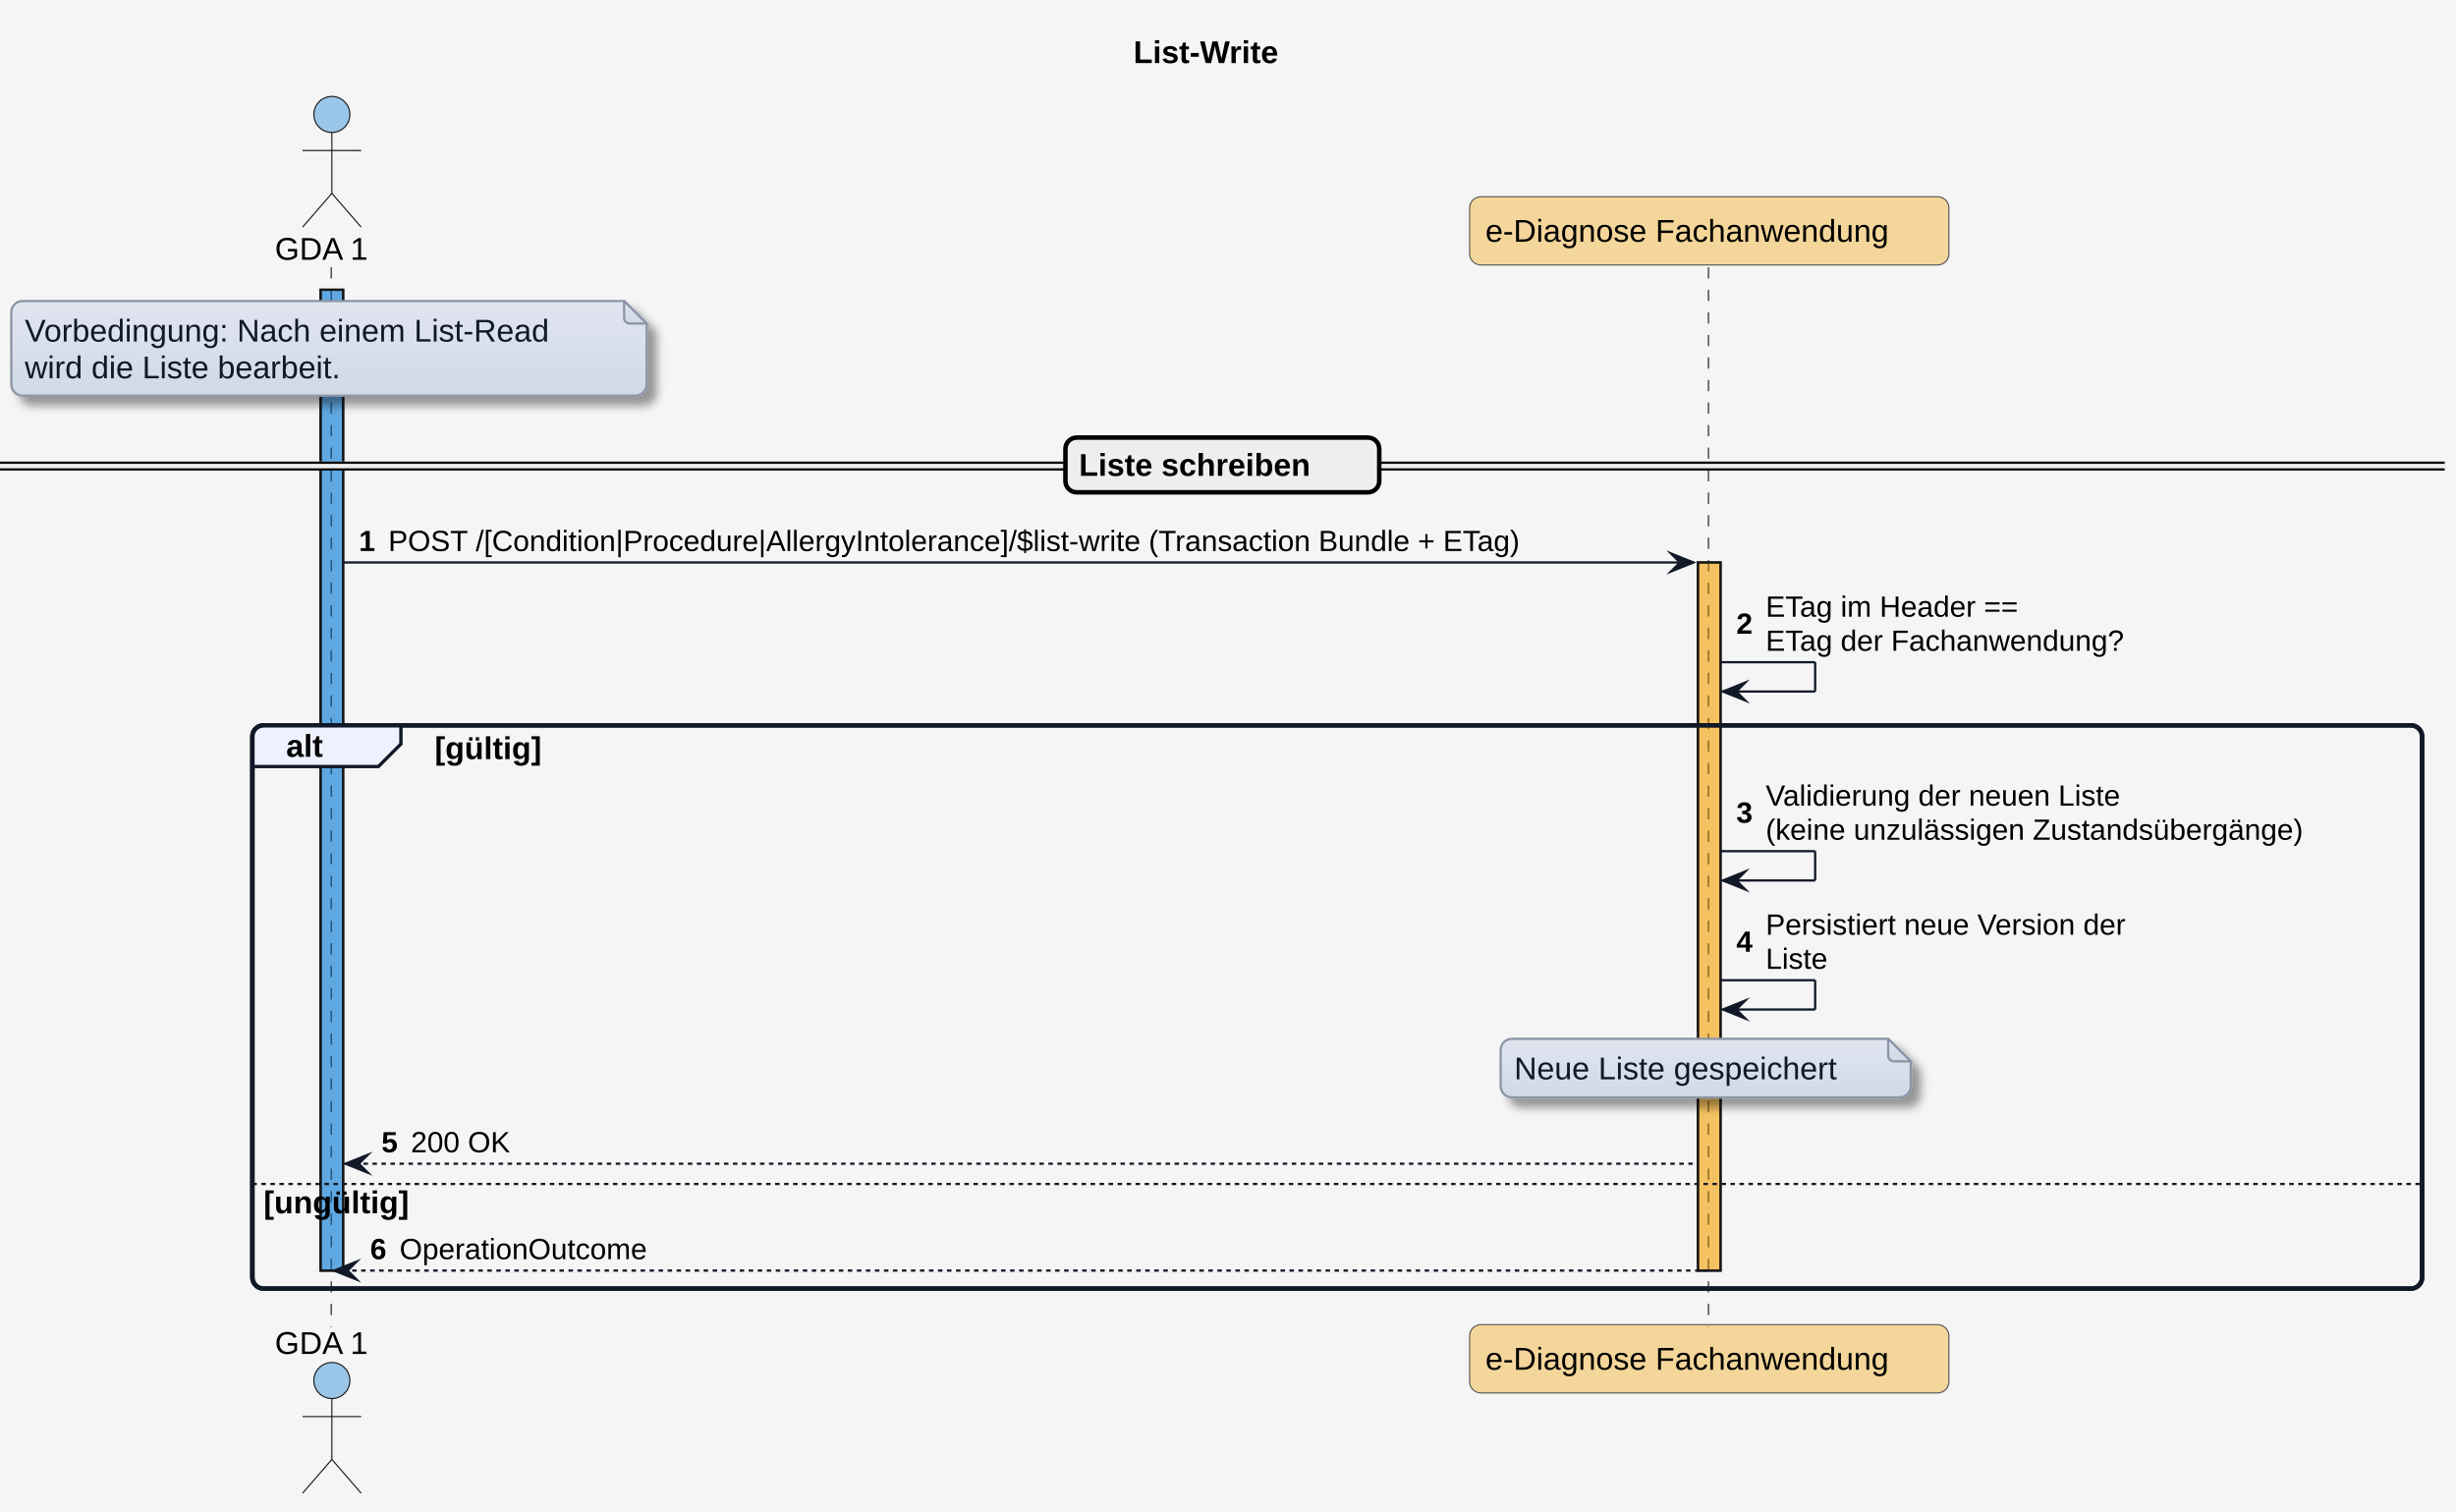
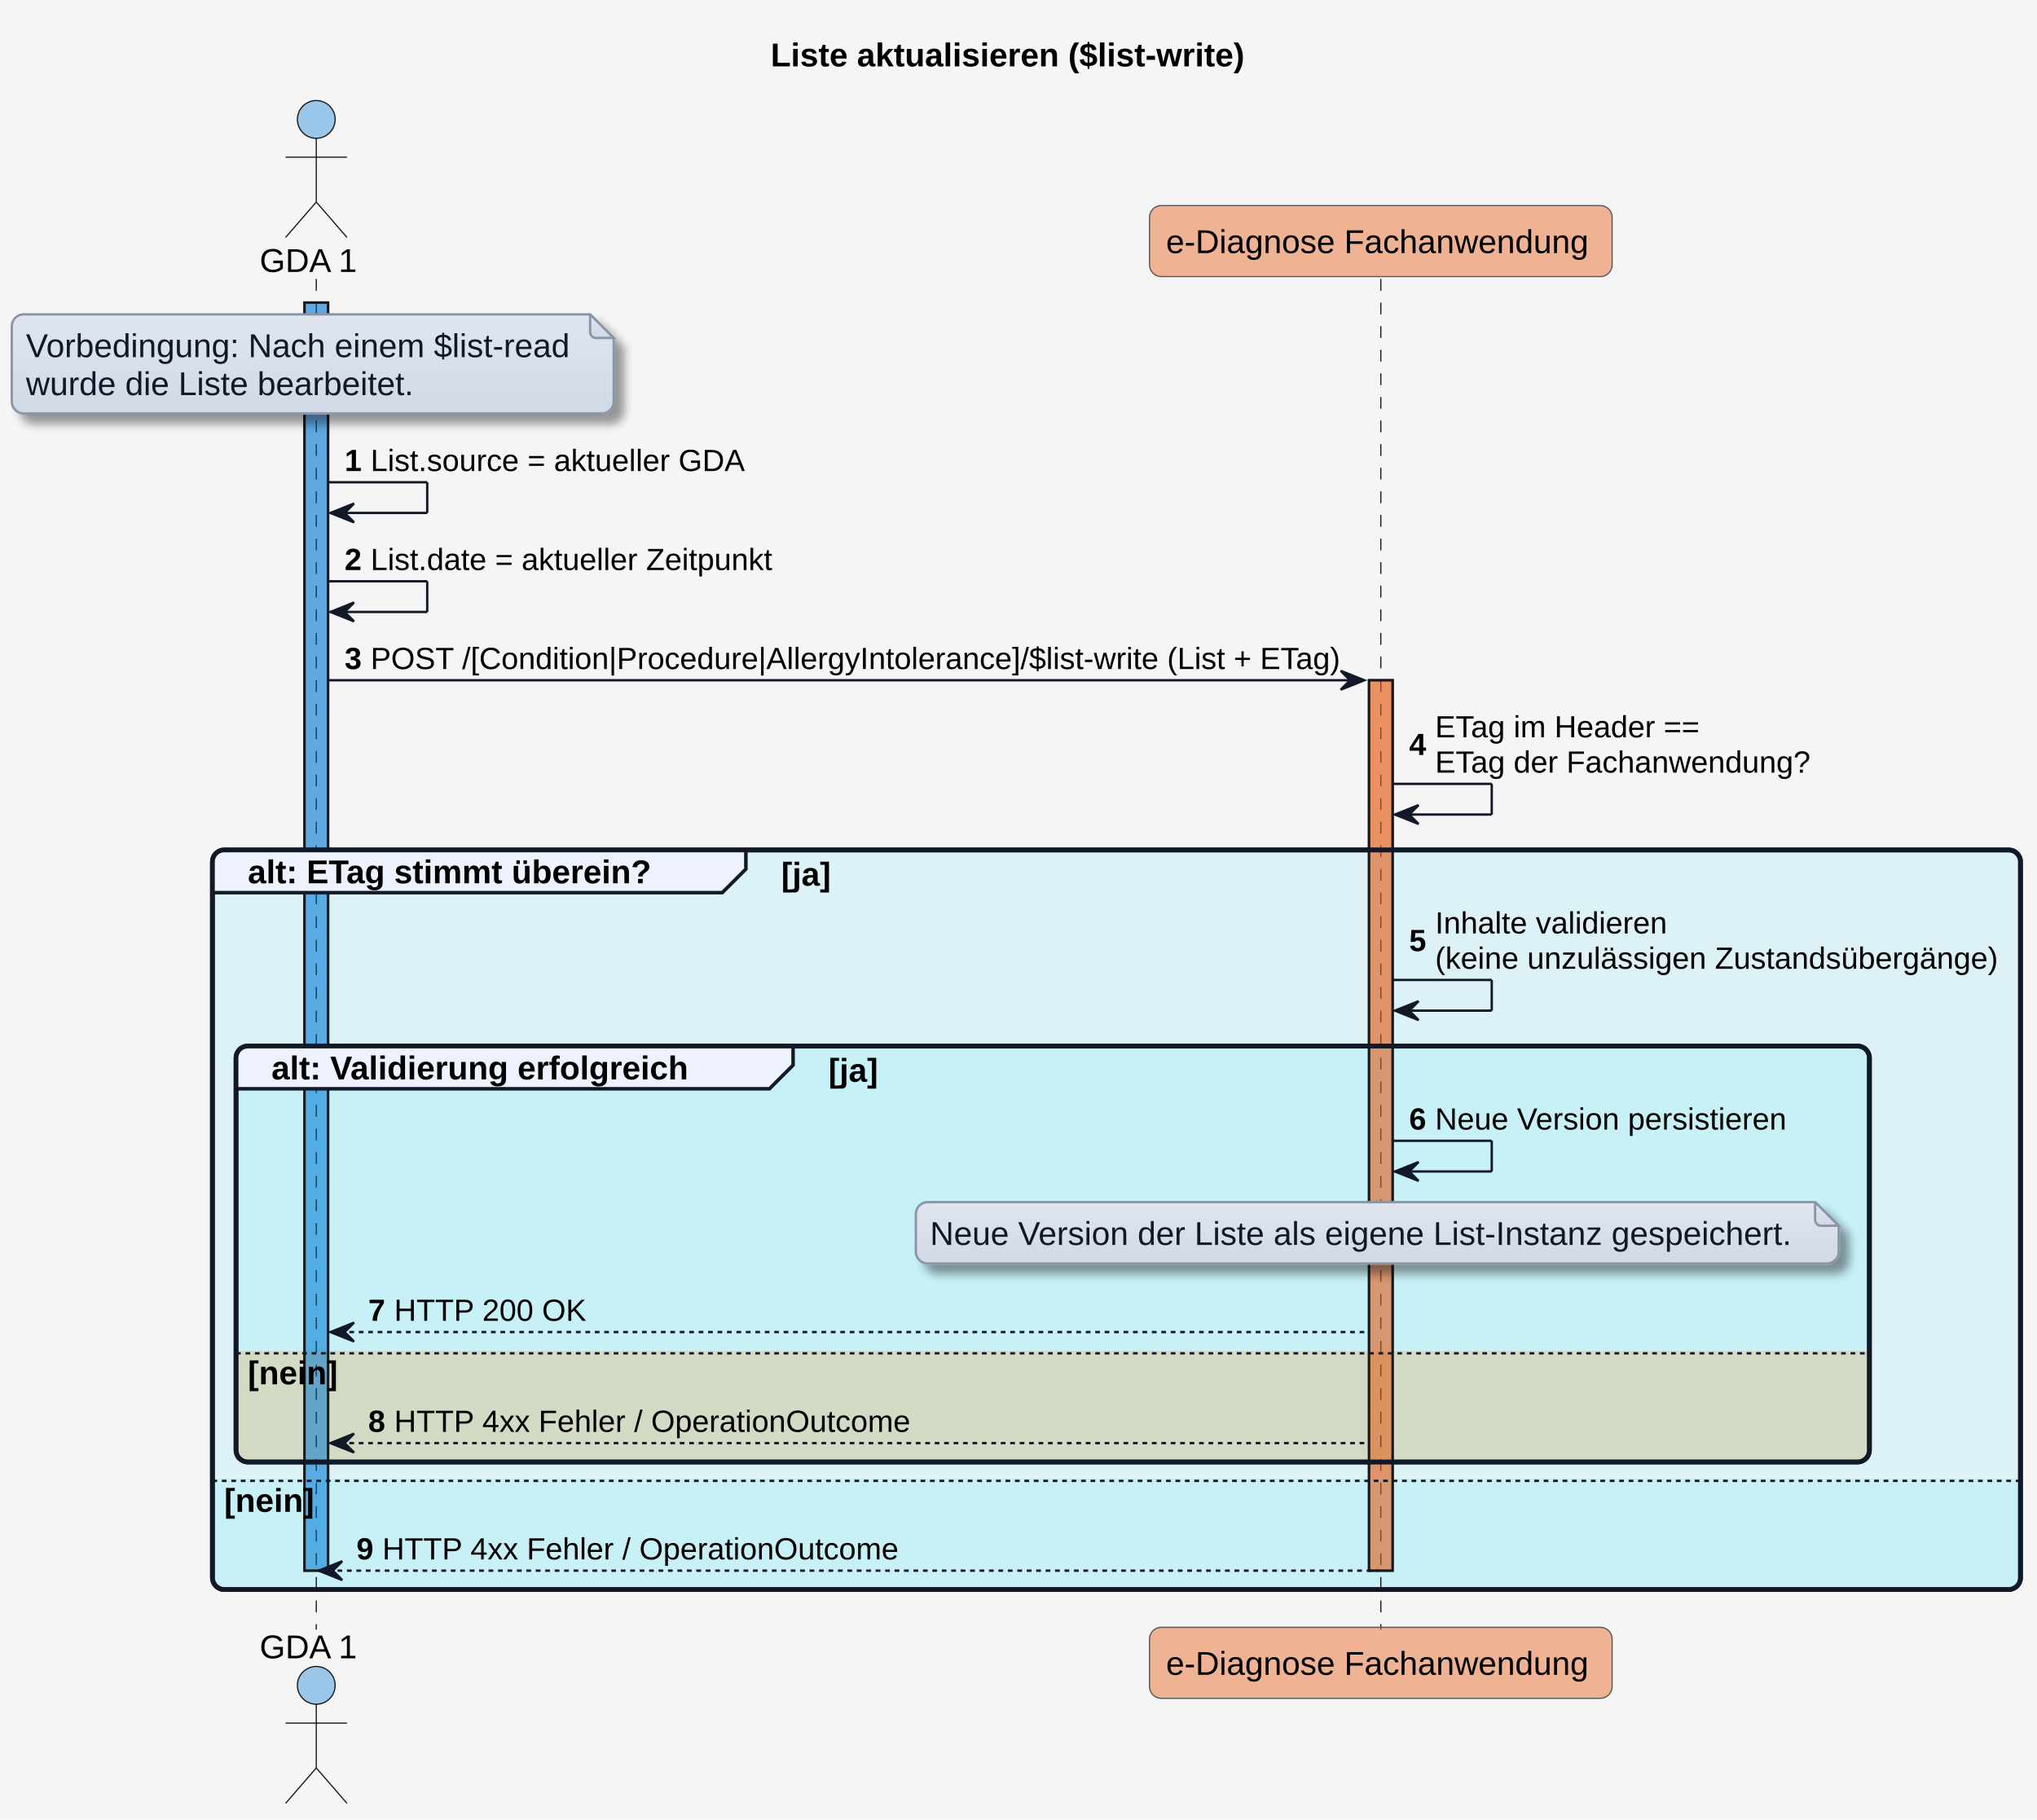
- <svg xmlns="http://www.w3.org/2000/svg" version="1.1" data-diagram-type="SEQUENCE" style="width:1090px;height:671px;background:#F5F5F5;" width="1090px" height="671px" viewBox="0 0 1090 671" zoomAndPan="magnify" preserveAspectRatio="none" contentStyleType="text/css">
+ <svg xmlns="http://www.w3.org/2000/svg" contentStyleType="text/css" height="771px" preserveAspectRatio="none" style="width:863px;height:771px;background:#F5F5F5;" version="1.1" viewBox="0 0 863 771" width="863px" zoomAndPan="magnify">
  <defs>
-     <linearGradient x1="50%" y1="0%" x2="50%" y2="100%" id="gn8y3emeykhd0">
-       <stop stop-color="#E0E5F0" offset="0%" />
-       <stop stop-color="#D1D9E6" offset="100%" />
+     <linearGradient id="ghtk3pc4pc9hd0" x1="50%" x2="50%" y1="0%" y2="100%">
+       <stop offset="0%" stop-color="#E0E5F0" />
+       <stop offset="100%" stop-color="#D1D9E6" />
    </linearGradient>
-     <filter id="fn8y3emeykhd" x="-1" y="-1" width="300%" height="300%">
-       <feGaussianBlur result="blurOut" stdDeviation="2" />
-       <feColorMatrix type="matrix" in="blurOut" result="blurOut2" values="0 0 0 0 0 0 0 0 0 0 0 0 0 0 0 0 0 0 .4 0" />
-       <feOffset result="blurOut3" in="blurOut2" dx="4" dy="4" />
+     <filter height="300%" id="fhtk3pc4pc9hd" width="300%" x="-1" y="-1">
+       <feGaussianBlur result="blurOut" stdDeviation="2.0" />
+       <feColorMatrix in="blurOut" result="blurOut2" type="matrix" values="0 0 0 0 0 0 0 0 0 0 0 0 0 0 0 0 0 0 .4 0" />
+       <feOffset dx="4.0" dy="4.0" in="blurOut2" result="blurOut3" />
      <feBlend in="SourceGraphic" in2="blurOut3" mode="normal" />
    </filter>
  </defs>
  <g>
-     <rect x="0" y="0" width="1090" height="671" fill="#F5F5F5" style="stroke:none;stroke-width:1;" />
-     <g class="title" data-source-line="1">
-       <text x="503.043" y="27.995" fill="#000000" font-size="14" lengthAdjust="spacing" textLength="77.889" font-weight="700" font-family="'Arial'">List-Write</text>
-     </g>
-     <g>
-       <rect x="142.282" y="128.594" width="10" height="435.273" fill="#0078D4" fill-opacity="0.376" style="stroke:#181818;stroke-width:1;" />
-     </g>
-     <g>
-       <rect x="753.591" y="249.617" width="10" height="314.25" fill="#F5A403" fill-opacity="0.376" style="stroke:#181818;stroke-width:1;" />
-     </g>
-     <rect x="112" y="321.883" width="962.974" height="249.984" fill="none" style="stroke:#111827;stroke-width:2;" rx="5" ry="5" />
-     <g class="participant-lifeline" data-qualified-name="GDA_1" data-entity-uid="part1" id="part1-lifeline" data-source-line="52">
-       <g>
-         <rect x="143.282" y="118.594" width="8" height="470.273" fill="#000000" fill-opacity="0" />
-         <line x1="147" y1="118.594" x2="147" y2="588.867" style="stroke:#181818;stroke-width:0.5;stroke-dasharray:5,5;" />
-       </g>
-     </g>
-     <g class="participant-lifeline" data-qualified-name="eDiag_FA" data-entity-uid="part2" id="part2-lifeline" data-source-line="53">
-       <g>
-         <rect x="754.591" y="118.594" width="8" height="470.273" fill="#000000" fill-opacity="0" />
-         <line x1="758.238" y1="118.594" x2="758.238" y2="588.867" style="stroke:#181818;stroke-width:0.5;stroke-dasharray:5,5;" />
-       </g>
-     </g>
-     <g class="participant participant-head" data-qualified-name="GDA_1" data-entity-uid="part1" id="part1-head" data-source-line="52">
-       <text x="122" y="115.292" fill="#000000" font-size="14" lengthAdjust="spacing" textLength="44.563" font-family="'Arial'">GDA 1</text>
-       <ellipse cx="147.282" cy="50.797" rx="8" ry="8" fill="#0078D4" fill-opacity="0.376" style="stroke:#181818;stroke-width:0.5;" />
-       <path d="M147.282,58.797 L147.282,85.797 M134.282,66.797 L160.282,66.797 M147.282,85.797 L134.282,100.797 M147.282,85.797 L160.282,100.797" style="stroke:#181818;stroke-width:0.5;" fill="none" />
-     </g>
-     <g class="participant participant-tail" data-qualified-name="GDA_1" data-entity-uid="part1" id="part1-tail" data-source-line="52">
-       <text x="122" y="600.862" fill="#000000" font-size="14" lengthAdjust="spacing" textLength="44.563" font-family="'Arial'">GDA 1</text>
-       <ellipse cx="147.282" cy="612.664" rx="8" ry="8" fill="#0078D4" fill-opacity="0.376" style="stroke:#181818;stroke-width:0.5;" />
-       <path d="M147.282,620.664 L147.282,647.664 M134.282,628.664 L160.282,628.664 M147.282,647.664 L134.282,662.664 M147.282,647.664 L160.282,662.664" style="stroke:#181818;stroke-width:0.5;" fill="none" />
-     </g>
-     <g class="participant participant-head" data-qualified-name="eDiag_FA" data-entity-uid="part2" id="part2-head" data-source-line="53">
-       <rect x="652.238" y="87.297" width="212.707" height="30.297" fill="#F5A403" fill-opacity="0.376" style="stroke:#555555;stroke-width:0.5;" rx="5" ry="5" />
-       <text x="659.238" y="107.292" fill="#000000" font-size="14" lengthAdjust="spacing" textLength="198.707" font-family="'Arial'">e-Diagnose Fachanwendung</text>
-     </g>
-     <g class="participant participant-tail" data-qualified-name="eDiag_FA" data-entity-uid="part2" id="part2-tail" data-source-line="53">
-       <rect x="652.238" y="587.867" width="212.707" height="30.297" fill="#F5A403" fill-opacity="0.376" style="stroke:#555555;stroke-width:0.5;" rx="5" ry="5" />
-       <text x="659.238" y="607.862" fill="#000000" font-size="14" lengthAdjust="spacing" textLength="198.707" font-family="'Arial'">e-Diagnose Fachanwendung</text>
-     </g>
-     <g>
-       <rect x="142.282" y="128.594" width="10" height="435.273" fill="#0078D4" fill-opacity="0.376" style="stroke:#181818;stroke-width:1;" />
-     </g>
-     <g>
-       <rect x="753.591" y="249.617" width="10" height="314.25" fill="#F5A403" fill-opacity="0.376" style="stroke:#181818;stroke-width:1;" />
-     </g>
-     <path d="M5,138.594 L5,170.594 A5,5 0 0 0 10,175.594 L282,175.594 A5,5 0 0 0 287,170.594 L287,143.594 L277,133.594 L10,133.594 A5,5 0 0 0 5,138.594" style="stroke:#8B95A5;stroke-width:1;" fill="url(#gn8y3emeykhd0)" filter="url(#fn8y3emeykhd)" />
-     <path d="M277,133.594 L277,141.094 A2.5,2.5 0 0 0 279.5,143.594 L287,143.594 L277,133.594" style="stroke:#8B95A5;stroke-width:1;" fill="url(#gn8y3emeykhd0)" />
-     <text x="11" y="151.589" fill="#111827" font-size="14" lengthAdjust="spacing" textLength="261.215" font-family="'Arial'">Vorbedingung: Nach einem List-Read</text>
-     <text x="11" y="167.886" fill="#111827" font-size="14" lengthAdjust="spacing" textLength="160.973" font-family="'Arial'">wird die Liste bearbeit.</text>
-     <rect x="0" y="205.336" width="1084.974" height="3" fill="#EEEEEE" style="stroke:#EEEEEE;stroke-width:1;" rx="5" ry="5" />
-     <line x1="0" y1="205.336" x2="1084.974" y2="205.336" style="stroke:#000000;stroke-width:1;" />
-     <line x1="0" y1="208.336" x2="1084.974" y2="208.336" style="stroke:#000000;stroke-width:1;" />
-     <rect x="472.853" y="194.188" width="139.269" height="24.297" fill="#EEEEEE" style="stroke:#000000;stroke-width:2;" rx="5" ry="5" />
-     <text x="478.853" y="211.183" fill="#000000" font-size="14" lengthAdjust="spacing" textLength="120.394" font-weight="700" font-family="'Arial'">Liste schreiben</text>
-     <g class="message" data-entity-1="part1" data-entity-2="part2" id="msg1" data-source-line="66">
-       <polygon points="741.591,245.617,751.591,249.617,741.591,253.617,745.591,249.617" fill="#111827" style="stroke:#111827;stroke-width:1;stroke-linejoin:miter;stroke-miterlimit:10;" />
-       <line x1="152.282" y1="249.617" x2="747.591" y2="249.617" style="stroke:#111827;stroke-width:1;" />
-       <text x="159.282" y="244.551" fill="#000000" font-size="13" lengthAdjust="spacing" textLength="9.045" font-weight="700" font-family="'Arial'">1</text>
-       <text x="172.327" y="244.551" fill="#000000" font-size="13" lengthAdjust="spacing" textLength="569.264" font-family="'Arial'">POST /[Condition|Procedure|AllergyIntolerance]/$list-write (Transaction Bundle + ETag)</text>
-     </g>
-     <g class="message" data-entity-1="part2" data-entity-2="part2" id="msg2" data-source-line="69">
-       <line x1="763.591" y1="293.883" x2="805.591" y2="293.883" style="stroke:#111827;stroke-width:1;" />
-       <line x1="805.591" y1="293.883" x2="805.591" y2="306.883" style="stroke:#111827;stroke-width:1;" />
-       <line x1="764.591" y1="306.883" x2="805.591" y2="306.883" style="stroke:#111827;stroke-width:1;" />
-       <polygon points="774.591,302.883,764.591,306.883,774.591,310.883,770.591,306.883" fill="#111827" style="stroke:#111827;stroke-width:1;stroke-linejoin:miter;stroke-miterlimit:10;" />
-       <text x="770.591" y="281.25" fill="#000000" font-size="13" lengthAdjust="spacing" textLength="9.045" font-weight="700" font-family="'Arial'">2</text>
-       <text x="783.637" y="273.684" fill="#000000" font-size="13" lengthAdjust="spacing" textLength="130.165" font-family="'Arial'">ETag im Header ==</text>
-       <text x="783.637" y="288.817" fill="#000000" font-size="13" lengthAdjust="spacing" textLength="176.02" font-family="'Arial'">ETag der Fachanwendung?</text>
-     </g>
-     <path d="M117,321.883 L177.939,321.883 L177.939,330.18 L167.939,340.18 L112,340.18 L112,326.883 A5,5 0 0 1 117,321.883" style="stroke:#111827;stroke-width:1.5;" fill="#EEF2FF" />
-     <rect x="112" y="321.883" width="962.974" height="249.984" fill="none" style="stroke:#111827;stroke-width:2;" rx="5" ry="5" />
-     <text x="127" y="335.878" fill="#000000" font-size="14" lengthAdjust="spacing" textLength="20.939" font-weight="700" font-family="'Arial'">alt</text>
-     <text x="192.939" y="336.878" fill="#000000" font-size="14" lengthAdjust="spacing" textLength="59.097" font-weight="700" font-family="'Arial'">[gültig]</text>
-     <g class="message" data-entity-1="part2" data-entity-2="part2" id="msg3" data-source-line="72">
-       <line x1="763.591" y1="377.742" x2="805.591" y2="377.742" style="stroke:#111827;stroke-width:1;" />
-       <line x1="805.591" y1="377.742" x2="805.591" y2="390.742" style="stroke:#111827;stroke-width:1;" />
-       <line x1="764.591" y1="390.742" x2="805.591" y2="390.742" style="stroke:#111827;stroke-width:1;" />
-       <polygon points="774.591,386.742,764.591,390.742,774.591,394.742,770.591,390.742" fill="#111827" style="stroke:#111827;stroke-width:1;stroke-linejoin:miter;stroke-miterlimit:10;" />
-       <text x="770.591" y="365.11" fill="#000000" font-size="13" lengthAdjust="spacing" textLength="9.045" font-weight="700" font-family="'Arial'">3</text>
-       <text x="783.637" y="357.543" fill="#000000" font-size="13" lengthAdjust="spacing" textLength="179.448" font-family="'Arial'">Validierung der neuen Liste</text>
-       <text x="783.637" y="372.676" fill="#000000" font-size="13" lengthAdjust="spacing" textLength="269.337" font-family="'Arial'">(keine unzulässigen Zustandsübergänge)</text>
-     </g>
-     <g class="message" data-entity-1="part2" data-entity-2="part2" id="msg4" data-source-line="73">
-       <line x1="763.591" y1="435.008" x2="805.591" y2="435.008" style="stroke:#111827;stroke-width:1;" />
-       <line x1="805.591" y1="435.008" x2="805.591" y2="448.008" style="stroke:#111827;stroke-width:1;" />
-       <line x1="764.591" y1="448.008" x2="805.591" y2="448.008" style="stroke:#111827;stroke-width:1;" />
-       <polygon points="774.591,444.008,764.591,448.008,774.591,452.008,770.591,448.008" fill="#111827" style="stroke:#111827;stroke-width:1;stroke-linejoin:miter;stroke-miterlimit:10;" />
-       <text x="770.591" y="422.375" fill="#000000" font-size="13" lengthAdjust="spacing" textLength="9.045" font-weight="700" font-family="'Arial'">4</text>
-       <text x="783.637" y="414.809" fill="#000000" font-size="13" lengthAdjust="spacing" textLength="180.769" font-family="'Arial'">Persistiert neue Version der</text>
-       <text x="783.637" y="429.942" fill="#000000" font-size="13" lengthAdjust="spacing" textLength="30.723" font-family="'Arial'">Liste</text>
-     </g>
-     <path d="M666,466.008 L666,482.008 A5,5 0 0 0 671,487.008 L843,487.008 A5,5 0 0 0 848,482.008 L848,471.008 L838,461.008 L671,461.008 A5,5 0 0 0 666,466.008" style="stroke:#8B95A5;stroke-width:1;" fill="url(#gn8y3emeykhd0)" filter="url(#fn8y3emeykhd)" />
-     <path d="M838,461.008 L838,468.508 A2.5,2.5 0 0 0 840.5,471.008 L848,471.008 L838,461.008" style="stroke:#8B95A5;stroke-width:1;" fill="url(#gn8y3emeykhd0)" />
-     <text x="672" y="479.003" fill="#111827" font-size="14" lengthAdjust="spacing" textLength="161.171" font-family="'Arial'">Neue Liste gespeichert</text>
-     <g class="message" data-entity-1="part2" data-entity-2="part1" id="msg5" data-source-line="79">
-       <polygon points="163.282,512.438,153.282,516.438,163.282,520.438,159.282,516.438" fill="#111827" style="stroke:#111827;stroke-width:1;stroke-linejoin:miter;stroke-miterlimit:10;" />
-       <line x1="157.282" y1="516.438" x2="752.591" y2="516.438" style="stroke:#111827;stroke-width:1;stroke-dasharray:2,2;" />
-       <text x="169.282" y="511.372" fill="#000000" font-size="13" lengthAdjust="spacing" textLength="9.045" font-weight="700" font-family="'Arial'">5</text>
-       <text x="182.327" y="511.372" fill="#000000" font-size="13" lengthAdjust="spacing" textLength="47.703" font-family="'Arial'">200 OK</text>
-     </g>
-     <line x1="112" y1="525.438" x2="1074.974" y2="525.438" style="stroke:#111827;stroke-width:1;stroke-dasharray:2,2;" />
-     <text x="117" y="538.433" fill="#000000" font-size="14" lengthAdjust="spacing" textLength="79.03" font-weight="700" font-family="'Arial'">[ungültig]</text>
-     <g class="message" data-entity-1="part2" data-entity-2="part1" id="msg6" data-source-line="83">
-       <polygon points="158.282,559.867,148.282,563.867,158.282,567.867,154.282,563.867" fill="#111827" style="stroke:#111827;stroke-width:1;stroke-linejoin:miter;stroke-miterlimit:10;" />
-       <line x1="152.282" y1="563.867" x2="757.591" y2="563.867" style="stroke:#111827;stroke-width:1;stroke-dasharray:2,2;" />
-       <text x="164.282" y="558.801" fill="#000000" font-size="13" lengthAdjust="spacing" textLength="9.045" font-weight="700" font-family="'Arial'">6</text>
-       <text x="177.327" y="558.801" fill="#000000" font-size="13" lengthAdjust="spacing" textLength="124.027" font-family="'Arial'">OperationOutcome</text>
-     </g>
+     <rect fill="#F5F5F5" height="771" style="stroke:none;stroke-width:1.0;" width="863" x="0" y="0" />
+     <text fill="#000000" font-family="Arial" font-size="14" font-weight="bold" lengthAdjust="spacing" textLength="212" x="326.5" y="28.132">Liste aktualisieren ($list-write)</text>
+     <rect fill="#0078D4" fill-opacity="0.376" height="537.324" style="stroke:#181818;stroke-width:1.0;" width="10" x="129" y="128.197" />
+     <rect fill="#E97132" fill-opacity="0.502" height="377.28" style="stroke:#181818;stroke-width:1.0;" width="10" x="580" y="288.241" />
+     <rect fill="#50E6FF" fill-opacity="0.145" height="313.383" rx="5" ry="5" style="stroke:#111827;stroke-width:2.0;" width="766" x="90" y="360.138" />
+     <rect fill="#50E6FF" fill-opacity="0.145" height="176.241" rx="5" ry="5" style="stroke:#111827;stroke-width:2.0;" width="692" x="100" y="443.233" />
+     <path d="M100,572.426 L792,572.426 L792,614.474 A5,5 0 0 1 787,619.474 L105,619.474 A5,5 0 0 1 100,614.474 L100,572.426 " fill="#FF8C00" fill-opacity="0.208" style="stroke:none;stroke-width:1.0;" />
+     <path d="M90,626.474 L856,626.474 L856,668.521 A5,5 0 0 1 851,673.521 L95,673.521 A5,5 0 0 1 90,668.521 L90,626.474 " fill="#50E6FF" fill-opacity="0.145" style="stroke:none;stroke-width:1.0;" />
+     <line style="stroke:#181818;stroke-width:0.5;stroke-dasharray:5.0,5.0;" x1="134" x2="134" y1="118.197" y2="690.521" />
+     <line style="stroke:#181818;stroke-width:0.5;stroke-dasharray:5.0,5.0;" x1="585" x2="585" y1="118.197" y2="690.521" />
+     <text fill="#000000" font-family="Arial" font-size="14" lengthAdjust="spacing" textLength="42" x="110" y="115.231">GDA 1</text>
+     <ellipse cx="134" cy="50.599" fill="#0078D4" fill-opacity="0.376" rx="8" ry="8" style="stroke:#181818;stroke-width:0.5;" />
+     <path d="M134,58.599 L134,85.599 M121,66.599 L147,66.599 M134,85.599 L121,100.599 M134,85.599 L147,100.599 " fill="none" style="stroke:#181818;stroke-width:0.5;" />
+     <text fill="#000000" font-family="Arial" font-size="14" lengthAdjust="spacing" textLength="42" x="110" y="702.653">GDA 1</text>
+     <ellipse cx="134" cy="714.12" fill="#0078D4" fill-opacity="0.376" rx="8" ry="8" style="stroke:#181818;stroke-width:0.5;" />
+     <path d="M134,722.12 L134,749.12 M121,730.12 L147,730.12 M134,749.12 L121,764.12 M134,749.12 L147,764.12 " fill="none" style="stroke:#181818;stroke-width:0.5;" />
+     <rect fill="#E97132" fill-opacity="0.502" height="30.099" rx="5" ry="5" style="stroke:#555555;stroke-width:0.5;" width="196" x="487" y="87.099" />
+     <text fill="#000000" font-family="Arial" font-size="14" lengthAdjust="spacing" textLength="182" x="494" y="107.231">e-Diagnose Fachanwendung</text>
+     <rect fill="#E97132" fill-opacity="0.502" height="30.099" rx="5" ry="5" style="stroke:#555555;stroke-width:0.5;" width="196" x="487" y="689.521" />
+     <text fill="#000000" font-family="Arial" font-size="14" lengthAdjust="spacing" textLength="182" x="494" y="709.653">e-Diagnose Fachanwendung</text>
+     <rect fill="#0078D4" fill-opacity="0.376" height="537.324" style="stroke:#181818;stroke-width:1.0;" width="10" x="129" y="128.197" />
+     <rect fill="#E97132" fill-opacity="0.502" height="377.28" style="stroke:#181818;stroke-width:1.0;" width="10" x="580" y="288.241" />
+     <path d="M5,138.197 L5,170.197 A5,5 0 0 0 10,175.197 L255,175.197 A5,5 0 0 0 260,170.197 L260,143.197 L250,133.197 L10,133.197 A5,5 0 0 0 5,138.197 " fill="url(#ghtk3pc4pc9hd0)" filter="url(#fhtk3pc4pc9hd)" style="stroke:#8B95A5;stroke-width:1.0;" />
+     <path d="M250,133.197 L250,140.697 A2.5,2.5 0 0 0 252.5,143.197 L260,143.197 L250,133.197 " fill="url(#ghtk3pc4pc9hd0)" style="stroke:#8B95A5;stroke-width:1.0;" />
+     <text fill="#111827" font-family="Arial" font-size="14" lengthAdjust="spacing" textLength="234" x="11" y="151.329">Vorbedingung: Nach einem $list-read</text>
+     <text fill="#111827" font-family="Arial" font-size="14" lengthAdjust="spacing" textLength="167" x="11" y="167.428">wurde die Liste bearbeitet.</text>
+     <line style="stroke:#111827;stroke-width:1.0;" x1="139" x2="181" y1="204.343" y2="204.343" />
+     <line style="stroke:#111827;stroke-width:1.0;" x1="181" x2="181" y1="204.343" y2="217.343" />
+     <line style="stroke:#111827;stroke-width:1.0;" x1="140" x2="181" y1="217.343" y2="217.343" />
+     <polygon fill="#111827" points="150,213.343,140,217.343,150,221.343,146,217.343" style="stroke:#111827;stroke-width:1.0;" />
+     <text fill="#000000" font-family="Arial" font-size="13" font-weight="bold" lengthAdjust="spacing" textLength="7" x="146" y="199.588">1</text>
+     <text fill="#000000" font-family="Arial" font-size="13" lengthAdjust="spacing" textLength="161" x="157" y="199.588">List.source = aktueller GDA</text>
+     <line style="stroke:#111827;stroke-width:1.0;" x1="139" x2="181" y1="246.292" y2="246.292" />
+     <line style="stroke:#111827;stroke-width:1.0;" x1="181" x2="181" y1="246.292" y2="259.292" />
+     <line style="stroke:#111827;stroke-width:1.0;" x1="140" x2="181" y1="259.292" y2="259.292" />
+     <polygon fill="#111827" points="150,255.292,140,259.292,150,263.292,146,259.292" style="stroke:#111827;stroke-width:1.0;" />
+     <text fill="#000000" font-family="Arial" font-size="13" font-weight="bold" lengthAdjust="spacing" textLength="7" x="146" y="241.537">2</text>
+     <text fill="#000000" font-family="Arial" font-size="13" lengthAdjust="spacing" textLength="172" x="157" y="241.537">List.date = aktueller Zeitpunkt</text>
+     <polygon fill="#111827" points="568,284.241,578,288.241,568,292.241,572,288.241" style="stroke:#111827;stroke-width:1.0;" />
+     <line style="stroke:#111827;stroke-width:1.0;" x1="139" x2="574" y1="288.241" y2="288.241" />
+     <text fill="#000000" font-family="Arial" font-size="13" font-weight="bold" lengthAdjust="spacing" textLength="7" x="146" y="283.486">3</text>
+     <text fill="#000000" font-family="Arial" font-size="13" lengthAdjust="spacing" textLength="411" x="157" y="283.486">POST /[Condition|Procedure|AllergyIntolerance]/$list-write (List + ETag)</text>
+     <line style="stroke:#111827;stroke-width:1.0;" x1="590" x2="632" y1="332.138" y2="332.138" />
+     <line style="stroke:#111827;stroke-width:1.0;" x1="632" x2="632" y1="332.138" y2="345.138" />
+     <line style="stroke:#111827;stroke-width:1.0;" x1="591" x2="632" y1="345.138" y2="345.138" />
+     <polygon fill="#111827" points="601,341.138,591,345.138,601,349.138,597,345.138" style="stroke:#111827;stroke-width:1.0;" />
+     <text fill="#000000" font-family="Arial" font-size="13" font-weight="bold" lengthAdjust="spacing" textLength="7" x="597" y="319.909">4</text>
+     <text fill="#000000" font-family="Arial" font-size="13" lengthAdjust="spacing" textLength="113" x="608" y="312.435">ETag im Header ==</text>
+     <text fill="#000000" font-family="Arial" font-size="13" lengthAdjust="spacing" textLength="157" x="608" y="327.383">ETag der Fachanwendung?</text>
+     <path d="M95,360.138 L316,360.138 L316,368.237 L306,378.237 L90,378.237 L90,365.138 A5,5 0 0 1 95,360.138 " fill="#EEF2FF" style="stroke:#111827;stroke-width:1.5;" />
+     <rect fill="none" height="313.383" rx="5" ry="5" style="stroke:#111827;stroke-width:2.0;" width="766" x="90" y="360.138" />
+     <text fill="#000000" font-family="Arial" font-size="14" font-weight="bold" lengthAdjust="spacing" textLength="177" x="105" y="374.27">alt: ETag stimmt überein?</text>
+     <text fill="#000000" font-family="Arial" font-size="14" font-weight="bold" lengthAdjust="spacing" textLength="22" x="331" y="375.27">[ja]</text>
+     <line style="stroke:#111827;stroke-width:1.0;" x1="590" x2="632" y1="415.233" y2="415.233" />
+     <line style="stroke:#111827;stroke-width:1.0;" x1="632" x2="632" y1="415.233" y2="428.233" />
+     <line style="stroke:#111827;stroke-width:1.0;" x1="591" x2="632" y1="428.233" y2="428.233" />
+     <polygon fill="#111827" points="601,424.233,591,428.233,601,432.233,597,428.233" style="stroke:#111827;stroke-width:1.0;" />
+     <text fill="#000000" font-family="Arial" font-size="13" font-weight="bold" lengthAdjust="spacing" textLength="7" x="597" y="403.004">5</text>
+     <text fill="#000000" font-family="Arial" font-size="13" lengthAdjust="spacing" textLength="95" x="608" y="395.529">Inhalte validieren</text>
+     <text fill="#000000" font-family="Arial" font-size="13" lengthAdjust="spacing" textLength="236" x="608" y="410.478">(keine unzulässigen Zustandsübergänge)</text>
+     <path d="M105,443.233 L336,443.233 L336,451.332 L326,461.332 L100,461.332 L100,448.233 A5,5 0 0 1 105,443.233 " fill="#EEF2FF" style="stroke:#111827;stroke-width:1.5;" />
+     <rect fill="none" height="176.241" rx="5" ry="5" style="stroke:#111827;stroke-width:2.0;" width="692" x="100" y="443.233" />
+     <text fill="#000000" font-family="Arial" font-size="14" font-weight="bold" lengthAdjust="spacing" textLength="187" x="115" y="457.365">alt: Validierung erfolgreich</text>
+     <text fill="#000000" font-family="Arial" font-size="14" font-weight="bold" lengthAdjust="spacing" textLength="22" x="351" y="458.365">[ja]</text>
+     <line style="stroke:#111827;stroke-width:1.0;" x1="590" x2="632" y1="483.379" y2="483.379" />
+     <line style="stroke:#111827;stroke-width:1.0;" x1="632" x2="632" y1="483.379" y2="496.379" />
+     <line style="stroke:#111827;stroke-width:1.0;" x1="591" x2="632" y1="496.379" y2="496.379" />
+     <polygon fill="#111827" points="601,492.379,591,496.379,601,500.379,597,496.379" style="stroke:#111827;stroke-width:1.0;" />
+     <text fill="#000000" font-family="Arial" font-size="13" font-weight="bold" lengthAdjust="spacing" textLength="7" x="597" y="478.624">6</text>
+     <text fill="#000000" font-family="Arial" font-size="13" lengthAdjust="spacing" textLength="149" x="608" y="478.624">Neue Version persistieren</text>
+     <path d="M388,514.379 L388,530.379 A5,5 0 0 0 393,535.379 L774,535.379 A5,5 0 0 0 779,530.379 L779,519.379 L769,509.379 L393,509.379 A5,5 0 0 0 388,514.379 " fill="url(#ghtk3pc4pc9hd0)" filter="url(#fhtk3pc4pc9hd)" style="stroke:#8B95A5;stroke-width:1.0;" />
+     <path d="M769,509.379 L769,516.879 A2.5,2.5 0 0 0 771.5,519.379 L779,519.379 L769,509.379 " fill="url(#ghtk3pc4pc9hd0)" style="stroke:#8B95A5;stroke-width:1.0;" />
+     <text fill="#111827" font-family="Arial" font-size="14" lengthAdjust="spacing" textLength="370" x="394" y="527.511">Neue Version der Liste als eigene List-Instanz gespeichert.</text>
+     <polygon fill="#111827" points="150,560.426,140,564.426,150,568.426,146,564.426" style="stroke:#111827;stroke-width:1.0;" />
+     <line style="stroke:#111827;stroke-width:1.0;stroke-dasharray:2.0,2.0;" x1="144" x2="579" y1="564.426" y2="564.426" />
+     <text fill="#000000" font-family="Arial" font-size="13" font-weight="bold" lengthAdjust="spacing" textLength="7" x="156" y="559.671">7</text>
+     <text fill="#000000" font-family="Arial" font-size="13" lengthAdjust="spacing" textLength="80" x="167" y="559.671">HTTP 200 OK</text>
+     <line style="stroke:#111827;stroke-width:1.0;stroke-dasharray:2.0,2.0;" x1="100" x2="792" y1="573.426" y2="573.426" />
+     <text fill="#000000" font-family="Arial" font-size="14" font-weight="bold" lengthAdjust="spacing" textLength="41" x="105" y="586.558">[nein]</text>
+     <polygon fill="#111827" points="150,607.474,140,611.474,150,615.474,146,611.474" style="stroke:#111827;stroke-width:1.0;" />
+     <line style="stroke:#111827;stroke-width:1.0;stroke-dasharray:2.0,2.0;" x1="144" x2="579" y1="611.474" y2="611.474" />
+     <text fill="#000000" font-family="Arial" font-size="13" font-weight="bold" lengthAdjust="spacing" textLength="7" x="156" y="606.719">8</text>
+     <text fill="#000000" font-family="Arial" font-size="13" lengthAdjust="spacing" textLength="218" x="167" y="606.719">HTTP 4xx Fehler / OperationOutcome</text>
+     <line style="stroke:#111827;stroke-width:1.0;stroke-dasharray:2.0,2.0;" x1="90" x2="856" y1="627.474" y2="627.474" />
+     <text fill="#000000" font-family="Arial" font-size="14" font-weight="bold" lengthAdjust="spacing" textLength="41" x="95" y="640.606">[nein]</text>
+     <polygon fill="#111827" points="145,661.521,135,665.521,145,669.521,141,665.521" style="stroke:#111827;stroke-width:1.0;" />
+     <line style="stroke:#111827;stroke-width:1.0;stroke-dasharray:2.0,2.0;" x1="139" x2="584" y1="665.521" y2="665.521" />
+     <text fill="#000000" font-family="Arial" font-size="13" font-weight="bold" lengthAdjust="spacing" textLength="7" x="151" y="660.766">9</text>
+     <text fill="#000000" font-family="Arial" font-size="13" lengthAdjust="spacing" textLength="218" x="162" y="660.766">HTTP 4xx Fehler / OperationOutcome</text>
  </g>
</svg>
